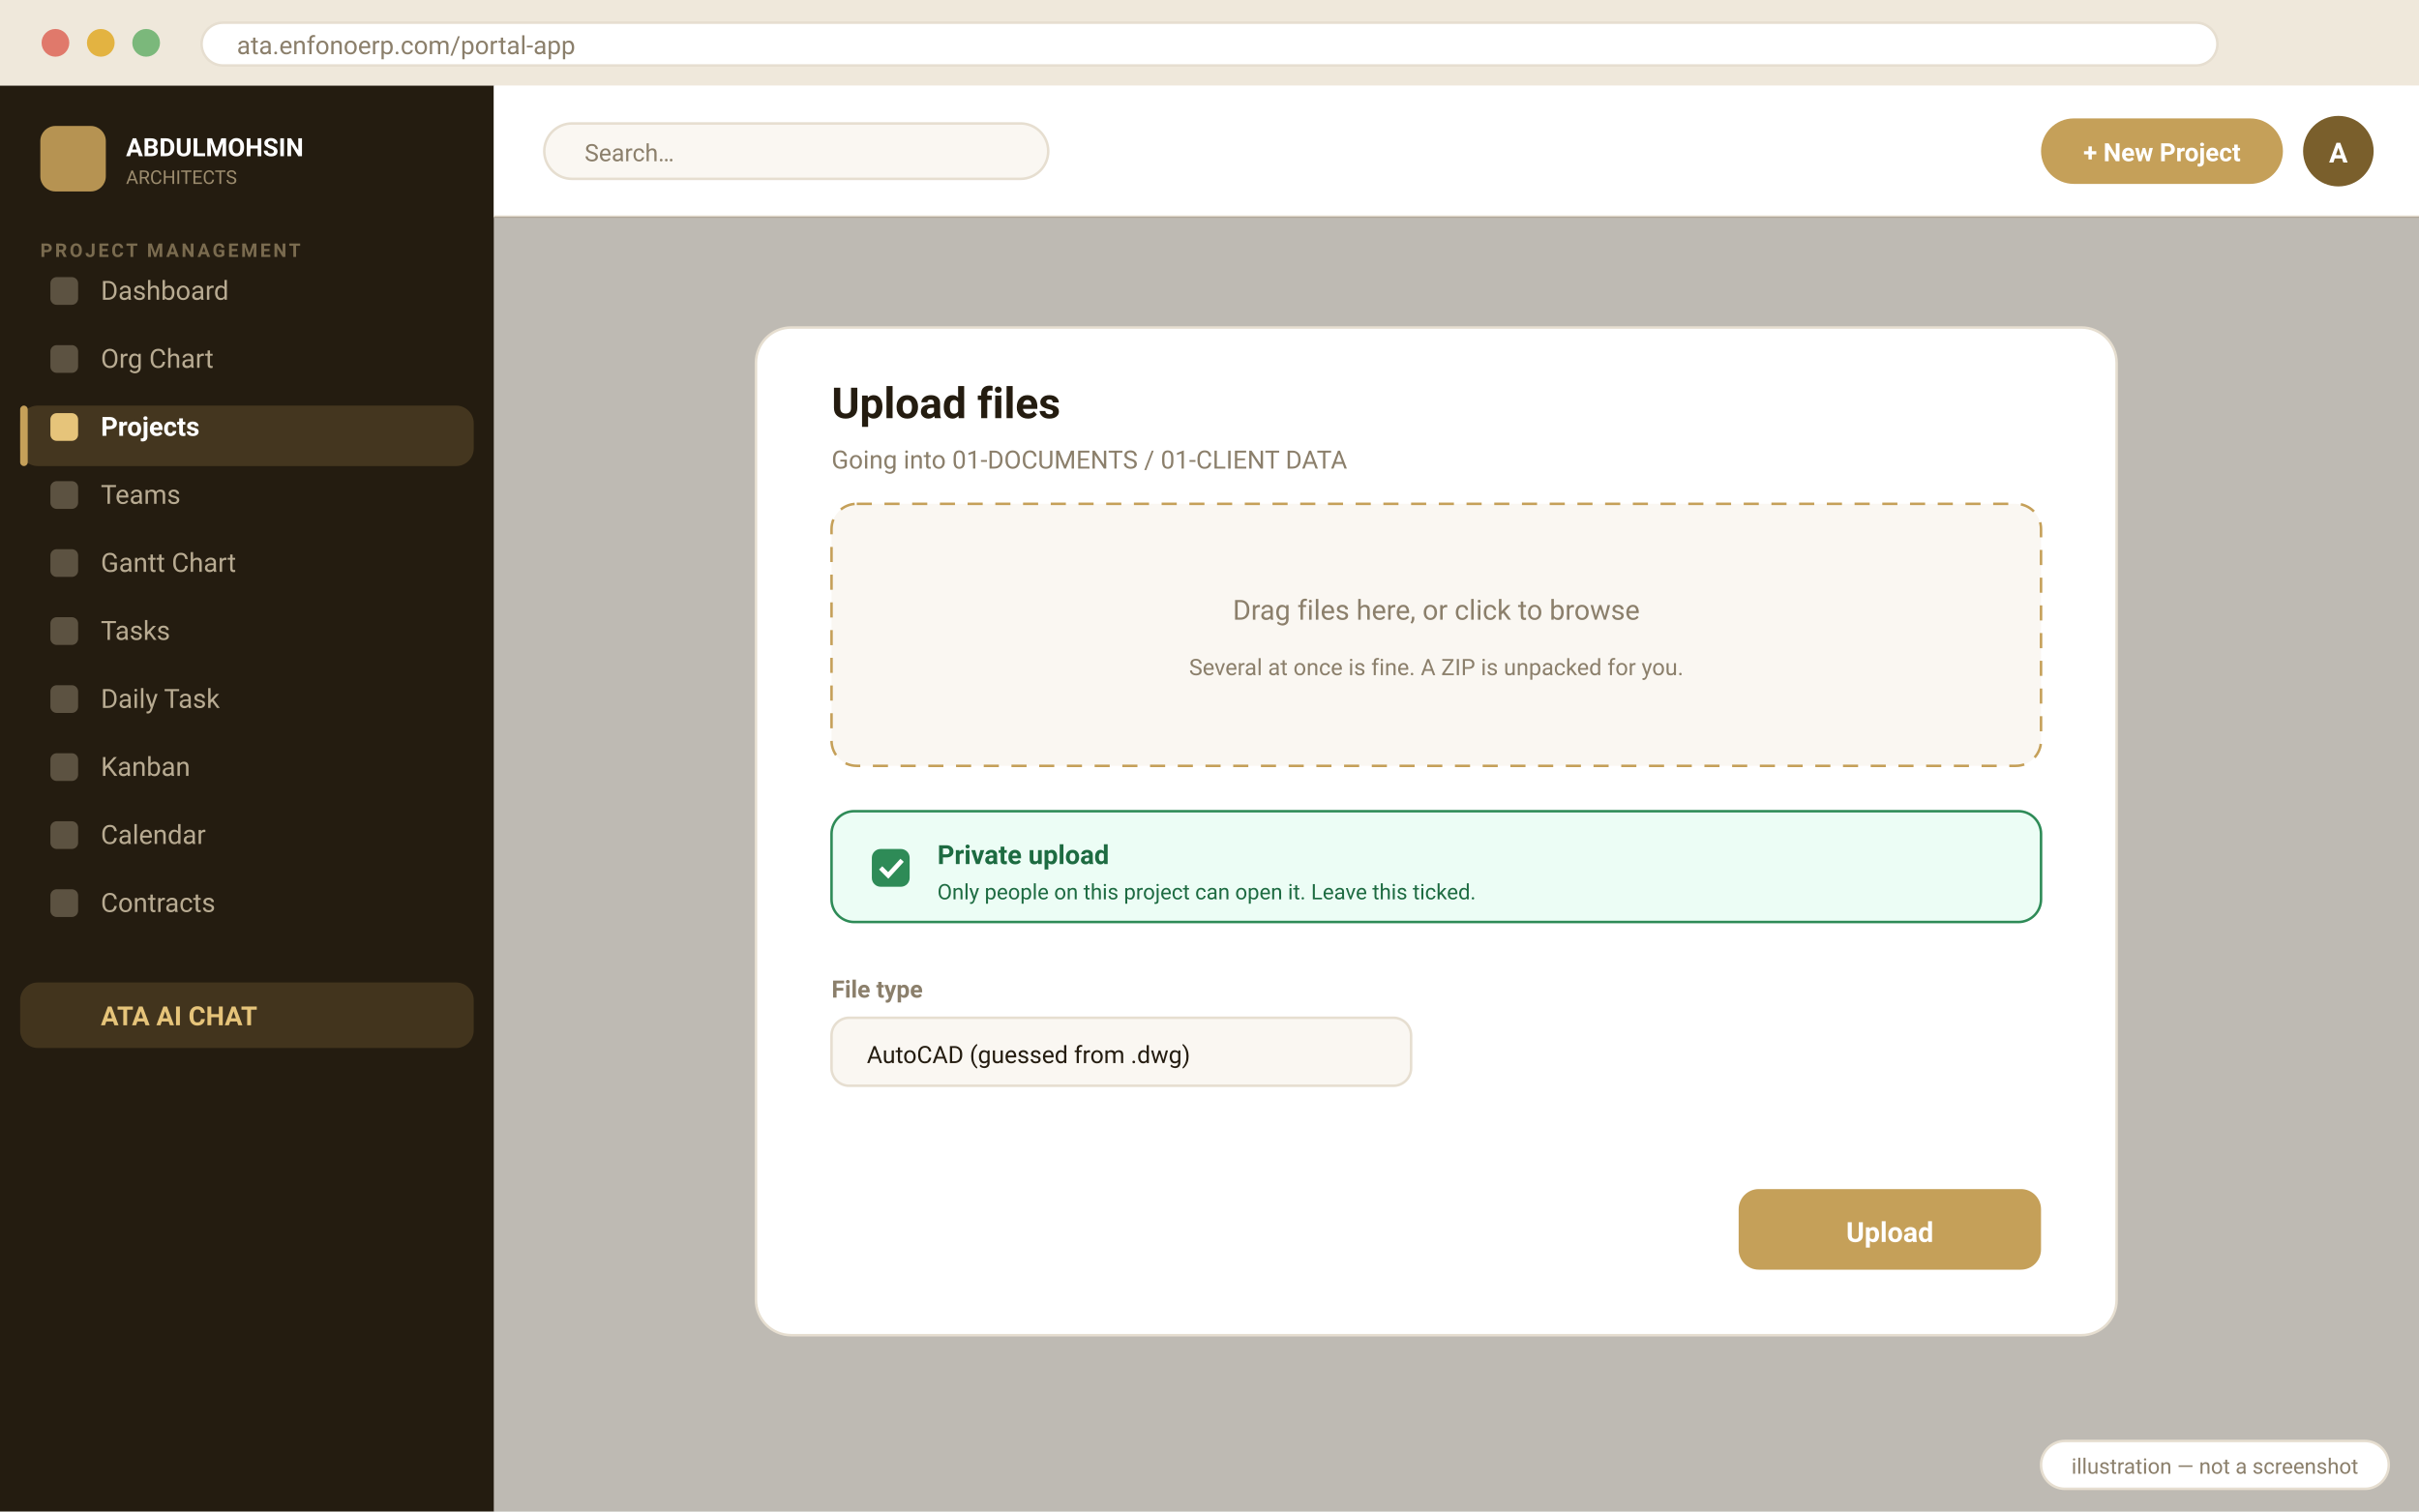
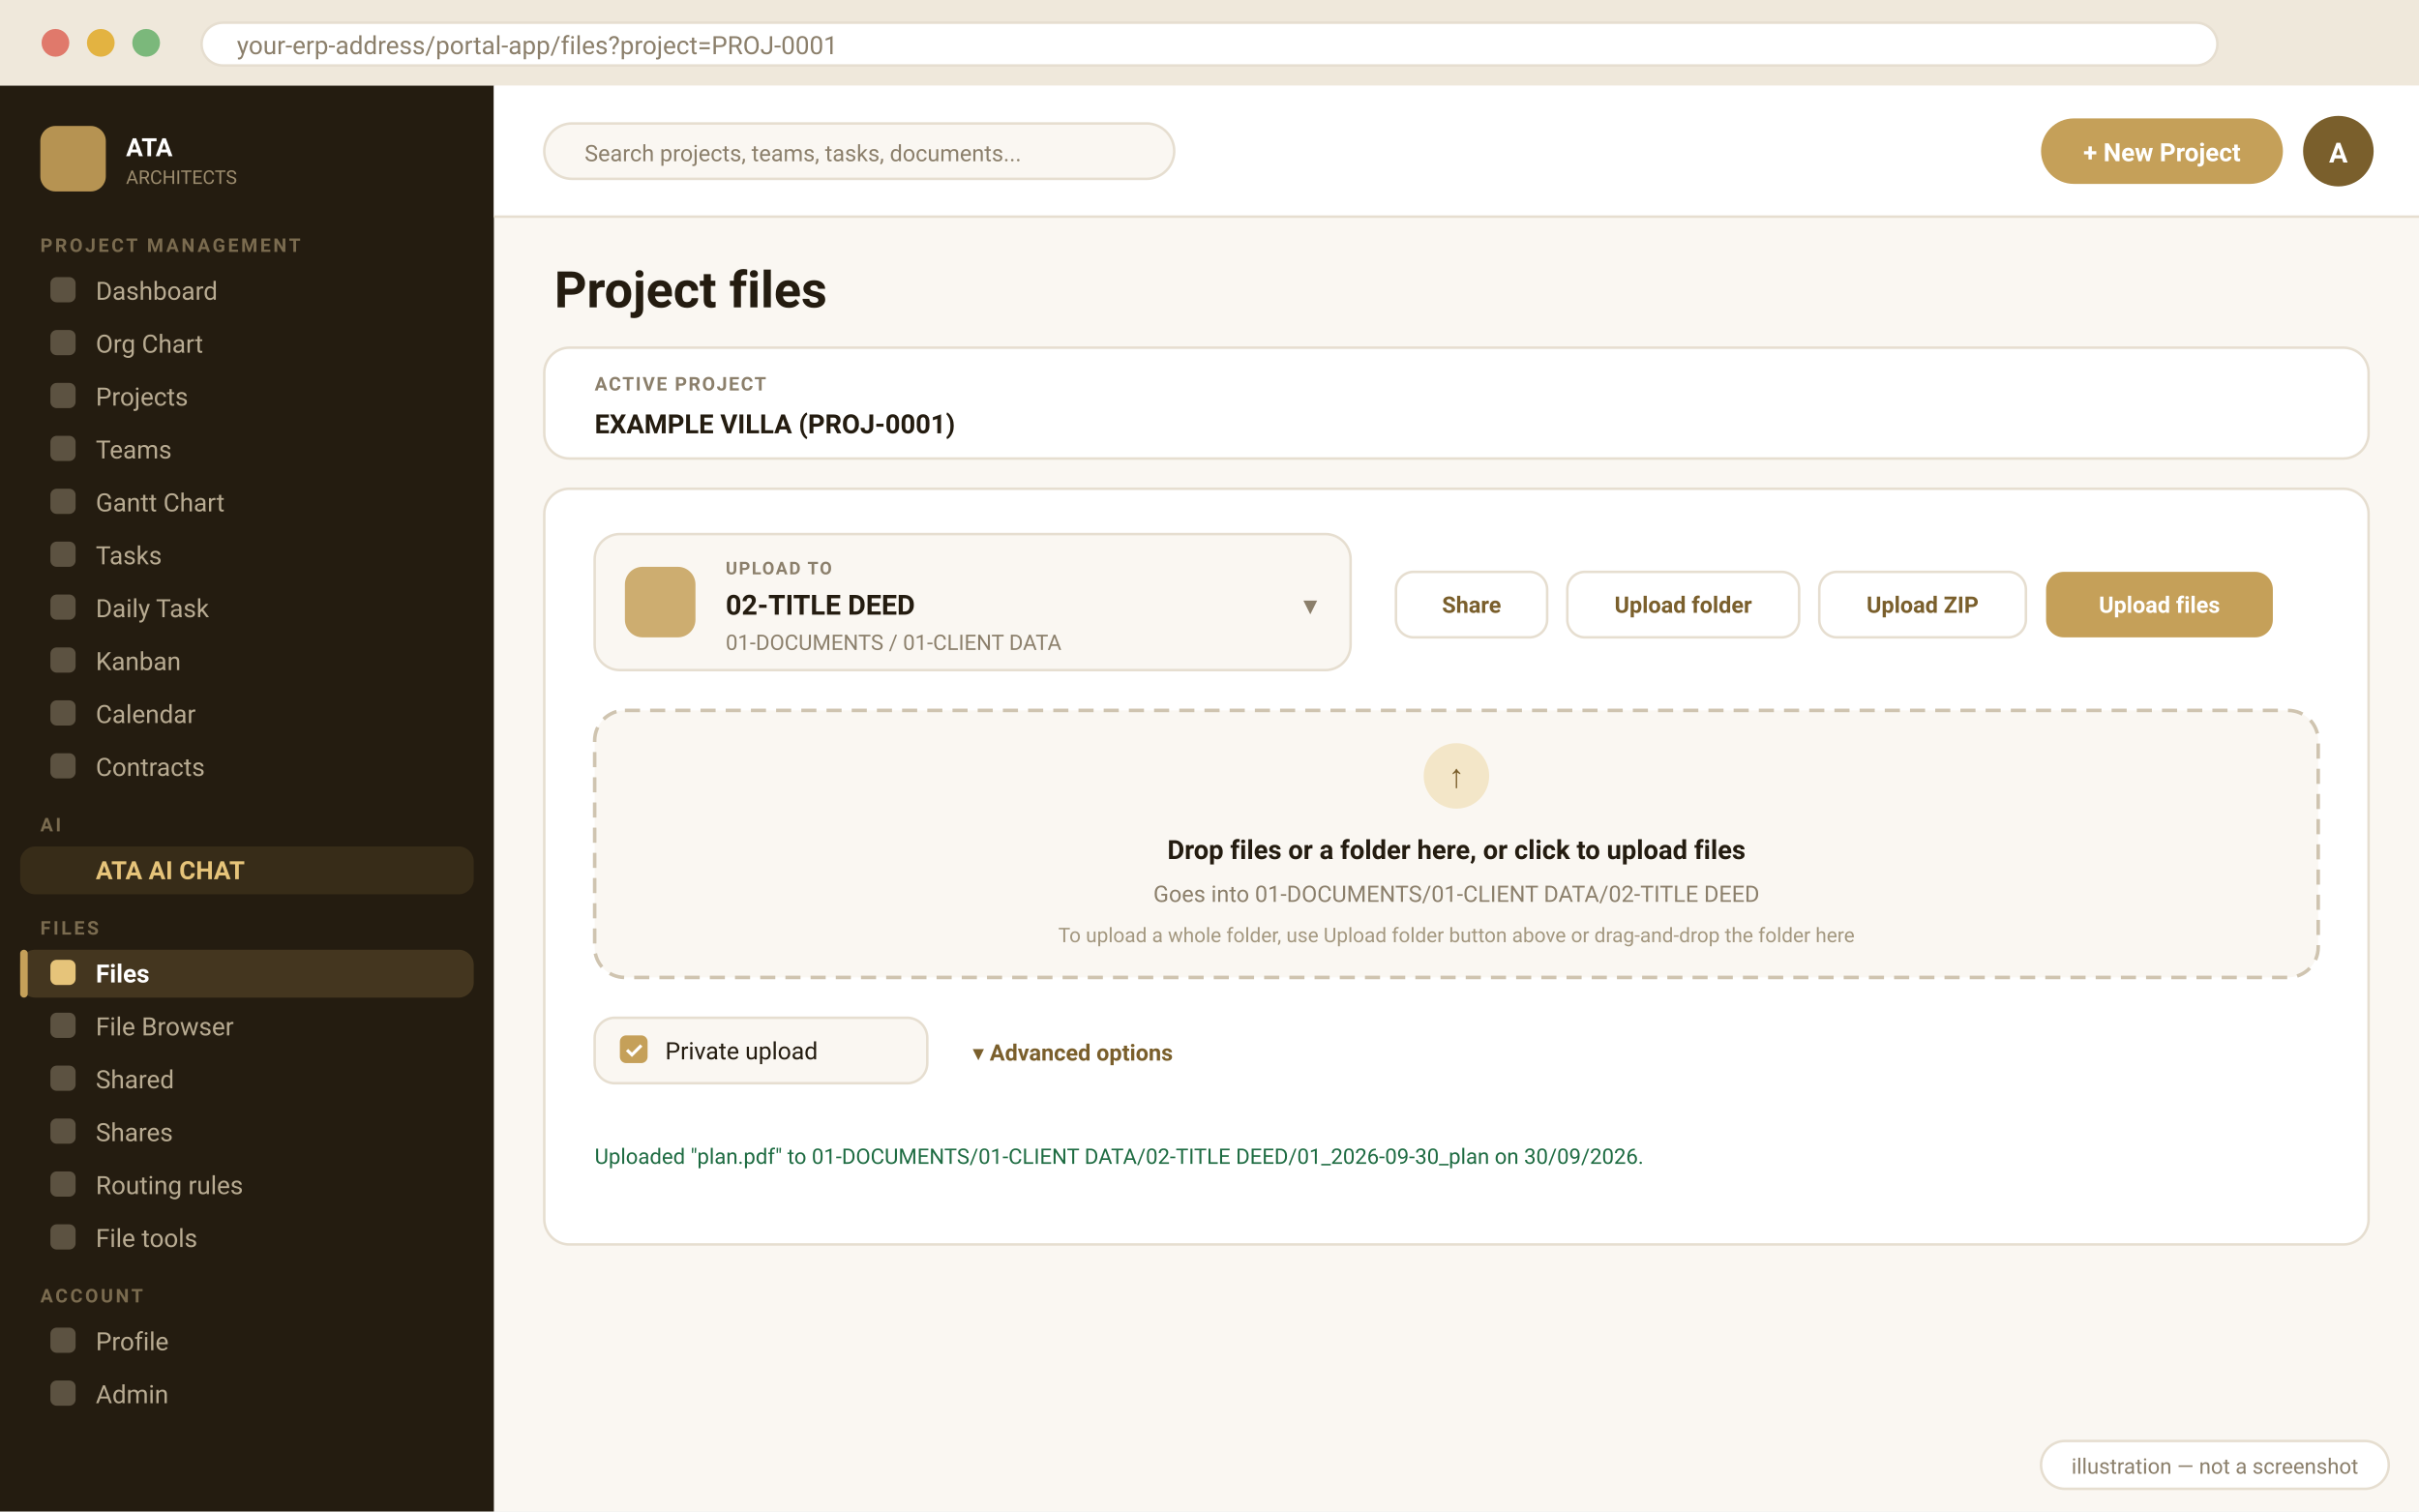
- <svg xmlns="http://www.w3.org/2000/svg" viewBox="0 0 960 600" width="960" height="600" role="img" aria-label="Upload">
+ <svg xmlns="http://www.w3.org/2000/svg" viewBox="0 0 960 600" width="960" height="600" role="img" aria-label="Upload card on the Files hub">
  <defs>
    <style>
  .t{font-family:-apple-system,BlinkMacSystemFont,'Segoe UI',Roboto,Arial,sans-serif}
-   .h{font-weight:700} .m{fill:#8b7f6b} .i{fill:#241c10}
+   .h{font-weight:700} .mo{font-family:ui-monospace,Menlo,Consolas,monospace}
</style>
  </defs>
-   <rect width="960" height="600" fill="#faf7f2" />
+   <rect x="0" y="0" width="960" height="600" fill="#faf7f2" />
  <rect x="0" y="0" width="960" height="34" fill="#efe8db" />
  <circle cx="22" cy="17" r="5.5" fill="#e0796b" />
  <circle cx="40" cy="17" r="5.5" fill="#e3b341" />
  <circle cx="58" cy="17" r="5.5" fill="#7bb87b" />
  <rect x="80" y="9" width="800" height="17" rx="8.5" fill="#fff" stroke="#e6ded0" />
-   <text x="94" y="21.5" class="t m" font-size="10">ata.enfonoerp.com/portal-app</text>
+   <text x="94" y="21.5" class="t" font-size="10" fill="#8b7f6b">your-erp-address/portal-app/files?project=PROJ-0001</text>
  <rect x="0" y="34" width="196" height="566" fill="#241c10" />
  <rect x="16" y="50" width="26" height="26" rx="6" fill="#c5a059" opacity=".9" />
-   <text x="50" y="62" class="t h" font-size="10" fill="#fff">ABDULMOHSIN</text>
+   <text x="50" y="62" class="t h" font-size="10" fill="#fff">ATA</text>
  <text x="50" y="73" class="t" font-size="7.5" fill="#9c8c6e">ARCHITECTS</text>
-   <text x="16" y="102" class="t h" font-size="7.5" fill="#7a6b4f" letter-spacing="1">PROJECT MANAGEMENT</text>
-   <rect x="20" y="110" width="11" height="11" rx="2.5" fill="#5c5241" />
-   <text x="40" y="119" class="t" font-size="10.5" fill="#b8ab92" font-weight="400">Dashboard</text>
-   <rect x="20" y="137" width="11" height="11" rx="2.5" fill="#5c5241" />
-   <text x="40" y="146" class="t" font-size="10.5" fill="#b8ab92" font-weight="400">Org Chart</text>
-   <rect x="8" y="161" width="180" height="24" rx="7" fill="#c5a059" opacity=".2" />
-   <rect x="8" y="161" width="3" height="24" rx="1.5" fill="#c5a059" />
-   <rect x="20" y="164" width="11" height="11" rx="2.5" fill="#e6c47a" />
-   <text x="40" y="173" class="t" font-size="10.5" fill="#fff" font-weight="600">Projects</text>
-   <rect x="20" y="191" width="11" height="11" rx="2.5" fill="#5c5241" />
-   <text x="40" y="200" class="t" font-size="10.5" fill="#b8ab92" font-weight="400">Teams</text>
-   <rect x="20" y="218" width="11" height="11" rx="2.5" fill="#5c5241" />
-   <text x="40" y="227" class="t" font-size="10.5" fill="#b8ab92" font-weight="400">Gantt Chart</text>
-   <rect x="20" y="245" width="11" height="11" rx="2.5" fill="#5c5241" />
-   <text x="40" y="254" class="t" font-size="10.5" fill="#b8ab92" font-weight="400">Tasks</text>
-   <rect x="20" y="272" width="11" height="11" rx="2.5" fill="#5c5241" />
-   <text x="40" y="281" class="t" font-size="10.5" fill="#b8ab92" font-weight="400">Daily Task</text>
-   <rect x="20" y="299" width="11" height="11" rx="2.5" fill="#5c5241" />
-   <text x="40" y="308" class="t" font-size="10.5" fill="#b8ab92" font-weight="400">Kanban</text>
-   <rect x="20" y="326" width="11" height="11" rx="2.5" fill="#5c5241" />
-   <text x="40" y="335" class="t" font-size="10.5" fill="#b8ab92" font-weight="400">Calendar</text>
-   <rect x="20" y="353" width="11" height="11" rx="2.5" fill="#5c5241" />
-   <text x="40" y="362" class="t" font-size="10.5" fill="#b8ab92" font-weight="400">Contracts</text>
-   <rect x="8" y="390" width="180" height="26" rx="7" fill="#c5a059" opacity=".18" />
-   <text x="40" y="407" class="t h" font-size="10.5" fill="#e6c47a">ATA AI CHAT</text>
+   <text x="16" y="100" class="t h" font-size="7.5" fill="#7a6b4f" letter-spacing="1">PROJECT MANAGEMENT</text>
+   <rect x="20" y="110" width="10" height="10" rx="2.5" fill="#5c5241" />
+   <text x="38" y="119" class="t" font-size="10" fill="#b8ab92" font-weight="400">Dashboard</text>
+   <rect x="20" y="131" width="10" height="10" rx="2.5" fill="#5c5241" />
+   <text x="38" y="140" class="t" font-size="10" fill="#b8ab92" font-weight="400">Org Chart</text>
+   <rect x="20" y="152" width="10" height="10" rx="2.5" fill="#5c5241" />
+   <text x="38" y="161" class="t" font-size="10" fill="#b8ab92" font-weight="400">Projects</text>
+   <rect x="20" y="173" width="10" height="10" rx="2.5" fill="#5c5241" />
+   <text x="38" y="182" class="t" font-size="10" fill="#b8ab92" font-weight="400">Teams</text>
+   <rect x="20" y="194" width="10" height="10" rx="2.5" fill="#5c5241" />
+   <text x="38" y="203" class="t" font-size="10" fill="#b8ab92" font-weight="400">Gantt Chart</text>
+   <rect x="20" y="215" width="10" height="10" rx="2.5" fill="#5c5241" />
+   <text x="38" y="224" class="t" font-size="10" fill="#b8ab92" font-weight="400">Tasks</text>
+   <rect x="20" y="236" width="10" height="10" rx="2.5" fill="#5c5241" />
+   <text x="38" y="245" class="t" font-size="10" fill="#b8ab92" font-weight="400">Daily Task</text>
+   <rect x="20" y="257" width="10" height="10" rx="2.5" fill="#5c5241" />
+   <text x="38" y="266" class="t" font-size="10" fill="#b8ab92" font-weight="400">Kanban</text>
+   <rect x="20" y="278" width="10" height="10" rx="2.5" fill="#5c5241" />
+   <text x="38" y="287" class="t" font-size="10" fill="#b8ab92" font-weight="400">Calendar</text>
+   <rect x="20" y="299" width="10" height="10" rx="2.5" fill="#5c5241" />
+   <text x="38" y="308" class="t" font-size="10" fill="#b8ab92" font-weight="400">Contracts</text>
+   <text x="16" y="330" class="t h" font-size="7.5" fill="#7a6b4f" letter-spacing="1">AI</text>
+   <rect x="8" y="336" width="180" height="19" rx="6" fill="#c5a059" opacity=".12" />
+   <text x="38" y="349" class="t h" font-size="10" fill="#e6c47a">ATA AI CHAT</text>
+   <text x="16" y="371" class="t h" font-size="7.5" fill="#7a6b4f" letter-spacing="1">FILES</text>
+   <rect x="8" y="377" width="180" height="19" rx="6" fill="#c5a059" opacity=".2" />
+   <rect x="8" y="377" width="3" height="19" rx="1.5" fill="#c5a059" />
+   <rect x="20" y="381" width="10" height="10" rx="2.5" fill="#e6c47a" />
+   <text x="38" y="390" class="t" font-size="10" fill="#fff" font-weight="600">Files</text>
+   <rect x="20" y="402" width="10" height="10" rx="2.5" fill="#5c5241" />
+   <text x="38" y="411" class="t" font-size="10" fill="#b8ab92" font-weight="400">File Browser</text>
+   <rect x="20" y="423" width="10" height="10" rx="2.5" fill="#5c5241" />
+   <text x="38" y="432" class="t" font-size="10" fill="#b8ab92" font-weight="400">Shared</text>
+   <rect x="20" y="444" width="10" height="10" rx="2.5" fill="#5c5241" />
+   <text x="38" y="453" class="t" font-size="10" fill="#b8ab92" font-weight="400">Shares</text>
+   <rect x="20" y="465" width="10" height="10" rx="2.5" fill="#5c5241" />
+   <text x="38" y="474" class="t" font-size="10" fill="#b8ab92" font-weight="400">Routing rules</text>
+   <rect x="20" y="486" width="10" height="10" rx="2.5" fill="#5c5241" />
+   <text x="38" y="495" class="t" font-size="10" fill="#b8ab92" font-weight="400">File tools</text>
+   <text x="16" y="517" class="t h" font-size="7.5" fill="#7a6b4f" letter-spacing="1">ACCOUNT</text>
+   <rect x="20" y="527" width="10" height="10" rx="2.5" fill="#5c5241" />
+   <text x="38" y="536" class="t" font-size="10" fill="#b8ab92" font-weight="400">Profile</text>
+   <rect x="20" y="548" width="10" height="10" rx="2.5" fill="#5c5241" />
+   <text x="38" y="557" class="t" font-size="10" fill="#b8ab92" font-weight="400">Admin</text>
  <rect x="196" y="34" width="764" height="52" fill="#fff" />
-   <line x1="196" y1="86" x2="960" y2="86" stroke="#e6ded0" />
-   <rect x="216" y="49" width="200" height="22" rx="11" fill="#faf7f2" stroke="#e6ded0" />
-   <text x="232" y="64" class="t m" font-size="9.5">Search…</text>
+   <line x1="196" y1="86" x2="960" y2="86" stroke="#e6ded0" stroke-width="1" />
+   <rect x="216" y="49" width="250" height="22" rx="11" fill="#faf7f2" stroke="#e6ded0" />
+   <text x="232" y="64" class="t" font-size="9" fill="#8b7f6b">Search projects, teams, tasks, documents...</text>
  <rect x="810" y="47" width="96" height="26" rx="13" fill="#c5a059" />
  <text x="858" y="64" class="t h" font-size="10" fill="#fff" text-anchor="middle">+ New Project</text>
  <circle cx="928" cy="60" r="14" fill="#7a5f2c" />
  <text x="928" y="64.5" class="t h" font-size="11" fill="#fff" text-anchor="middle">A</text>
-   <rect x="196" y="86" width="764" height="514" fill="#241c10" opacity=".28" />
-   <rect x="300" y="130" width="540" height="400" rx="14" fill="#ffffff" stroke="#e6ded0" />
-   <text x="330" y="166" class="t h" font-size="17" fill="#241c10" text-anchor="start">Upload files</text>
-   <text x="330" y="186" class="t " font-size="10" fill="#8b7f6b" text-anchor="start">Going into  01-DOCUMENTS / 01-CLIENT DATA</text>
-   <rect x="330" y="200" width="480" height="104" rx="10" fill="#faf7f2" stroke="#c5a059" stroke-dasharray="6 5" />
-   <text x="570" y="246" class="t " font-size="11" fill="#8b7f6b" text-anchor="middle">Drag files here, or click to browse</text>
-   <text x="570" y="268" class="t " font-size="9" fill="#8b7f6b" text-anchor="middle">Several at once is fine. A ZIP is unpacked for you.</text>
-   <rect x="330" y="322" width="480" height="44" rx="9" fill="#ecfdf5" stroke="#2e8b57" />
-   <rect x="346" y="337" width="15" height="15" rx="3.5" fill="#2e8b57" />
-   <path d="M349.5 344.5 l3 3 l5.5 -6" stroke="#fff" stroke-width="1.8" fill="none" />
-   <text x="372" y="343" class="t h" font-size="10.5" fill="#1d6b41" text-anchor="start">Private upload</text>
-   <text x="372" y="357" class="t " font-size="8.5" fill="#1d6b41" text-anchor="start">Only people on this project can open it. Leave this ticked.</text>
-   <text x="330" y="396" class="t h" font-size="9.5" fill="#8b7f6b" text-anchor="start">File type</text>
-   <rect x="330" y="404" width="230" height="27" rx="7" fill="#faf7f2" stroke="#e6ded0" />
-   <text x="344" y="422" class="t " font-size="9.5" fill="#241c10" text-anchor="start">AutoCAD  (guessed from .dwg)</text>
-   <rect x="690" y="472" width="120" height="32" rx="8" fill="#c5a059" />
-   <text x="750" y="493" class="t h" font-size="11" fill="#fff" text-anchor="middle">Upload</text>
+   <text x="220" y="122" class="t h" font-size="20" fill="#241c10">Project files</text>
+   <rect x="216" y="138" width="724" height="44" rx="10" fill="#ffffff" stroke="#e6ded0" />
+   <text x="236" y="155" class="t h" font-size="7.5" fill="#8b7f6b" letter-spacing=".6">ACTIVE PROJECT</text>
+   <text x="236" y="172" class="t h" font-size="10.5" fill="#241c10">EXAMPLE VILLA (PROJ-0001)</text>
+   <rect x="216" y="194" width="724" height="300" rx="10" fill="#ffffff" stroke="#e6ded0" />
+   <rect x="236" y="212" width="300" height="54" rx="10" fill="#faf7f2" stroke="#e6ded0" />
+   <rect x="248" y="225" width="28" height="28" rx="7" fill="#c5a059" opacity=".85" />
+   <text x="288" y="228" class="t h" font-size="7" fill="#8b7f6b" letter-spacing=".6">UPLOAD TO</text>
+   <text x="288" y="244" class="t h" font-size="11" fill="#241c10">02-TITLE DEED</text>
+   <text x="288" y="258" class="t" font-size="8.5" fill="#8b7f6b">01-DOCUMENTS / 01-CLIENT DATA</text>
+   <text x="520" y="244" class="t" font-size="11" fill="#8b7f6b" text-anchor="middle">▾</text>
+   <rect x="554" y="227" width="60" height="26" rx="7" fill="#fff" stroke="#e6ded0" />
+   <text x="584.0" y="243.24" class="t h" font-size="9" fill="#7a5f2c" text-anchor="middle">Share</text>
+   <rect x="622" y="227" width="92" height="26" rx="7" fill="#fff" stroke="#e6ded0" />
+   <text x="668.0" y="243.24" class="t h" font-size="9" fill="#7a5f2c" text-anchor="middle">Upload folder</text>
+   <rect x="722" y="227" width="82" height="26" rx="7" fill="#fff" stroke="#e6ded0" />
+   <text x="763.0" y="243.24" class="t h" font-size="9" fill="#7a5f2c" text-anchor="middle">Upload ZIP</text>
+   <rect x="812" y="227" width="90" height="26" rx="7" fill="#c5a059" />
+   <text x="857.0" y="243.24" class="t h" font-size="9" fill="#fff" text-anchor="middle">Upload files</text>
+   <rect x="236" y="282" width="684" height="106" rx="12" fill="#faf7f2" stroke="#cfc4b0" stroke-width="1.4" stroke-dasharray="6 4" />
+   <circle cx="578.0" cy="308" r="13" fill="#f3e6c8" />
+   <text x="578.0" y="312.5" class="t h" font-size="13" fill="#7a5f2c" text-anchor="middle">↑</text>
+   <text x="578.0" y="341" class="t h" font-size="10.5" fill="#241c10" text-anchor="middle">Drop files or a folder here, or click to upload files</text>
+   <text x="578.0" y="358" class="t" font-size="9" fill="#8b7f6b" text-anchor="middle">Goes into 01-DOCUMENTS/01-CLIENT DATA/02-TITLE DEED</text>
+   <text x="578.0" y="374" class="t" font-size="8" fill="#a3977f" text-anchor="middle">To upload a whole folder, use Upload folder button above or drag-and-drop the folder here</text>
+   <rect x="236" y="404" width="132" height="26" rx="8" fill="#faf7f2" stroke="#e6ded0" />
+   <rect x="246" y="411" width="11" height="11" rx="2.5" fill="#c5a059" />
+   <text x="251.5" y="420" class="t h" font-size="9" fill="#fff" text-anchor="middle">✓</text>
+   <text x="264" y="420.5" class="t" font-size="9.5" fill="#241c10">Private upload</text>
+   <text x="386" y="421" class="t h" font-size="9" fill="#7a5f2c">▾ Advanced options</text>
+   <text x="236" y="462" class="t" font-size="8.5" fill="#1d6b41">Uploaded "plan.pdf" to 01-DOCUMENTS/01-CLIENT DATA/02-TITLE DEED/01_2026-09-30_plan on 30/09/2026.</text>
  <rect x="810" y="572" width="138" height="19" rx="9.5" fill="#fff" stroke="#e6ded0" />
-   <text x="879" y="585" class="t m" font-size="8.5" text-anchor="middle">illustration — not a screenshot</text>
+   <text x="879" y="585" class="t" font-size="8.5" fill="#8b7f6b" text-anchor="middle">illustration — not a screenshot</text>
</svg>
